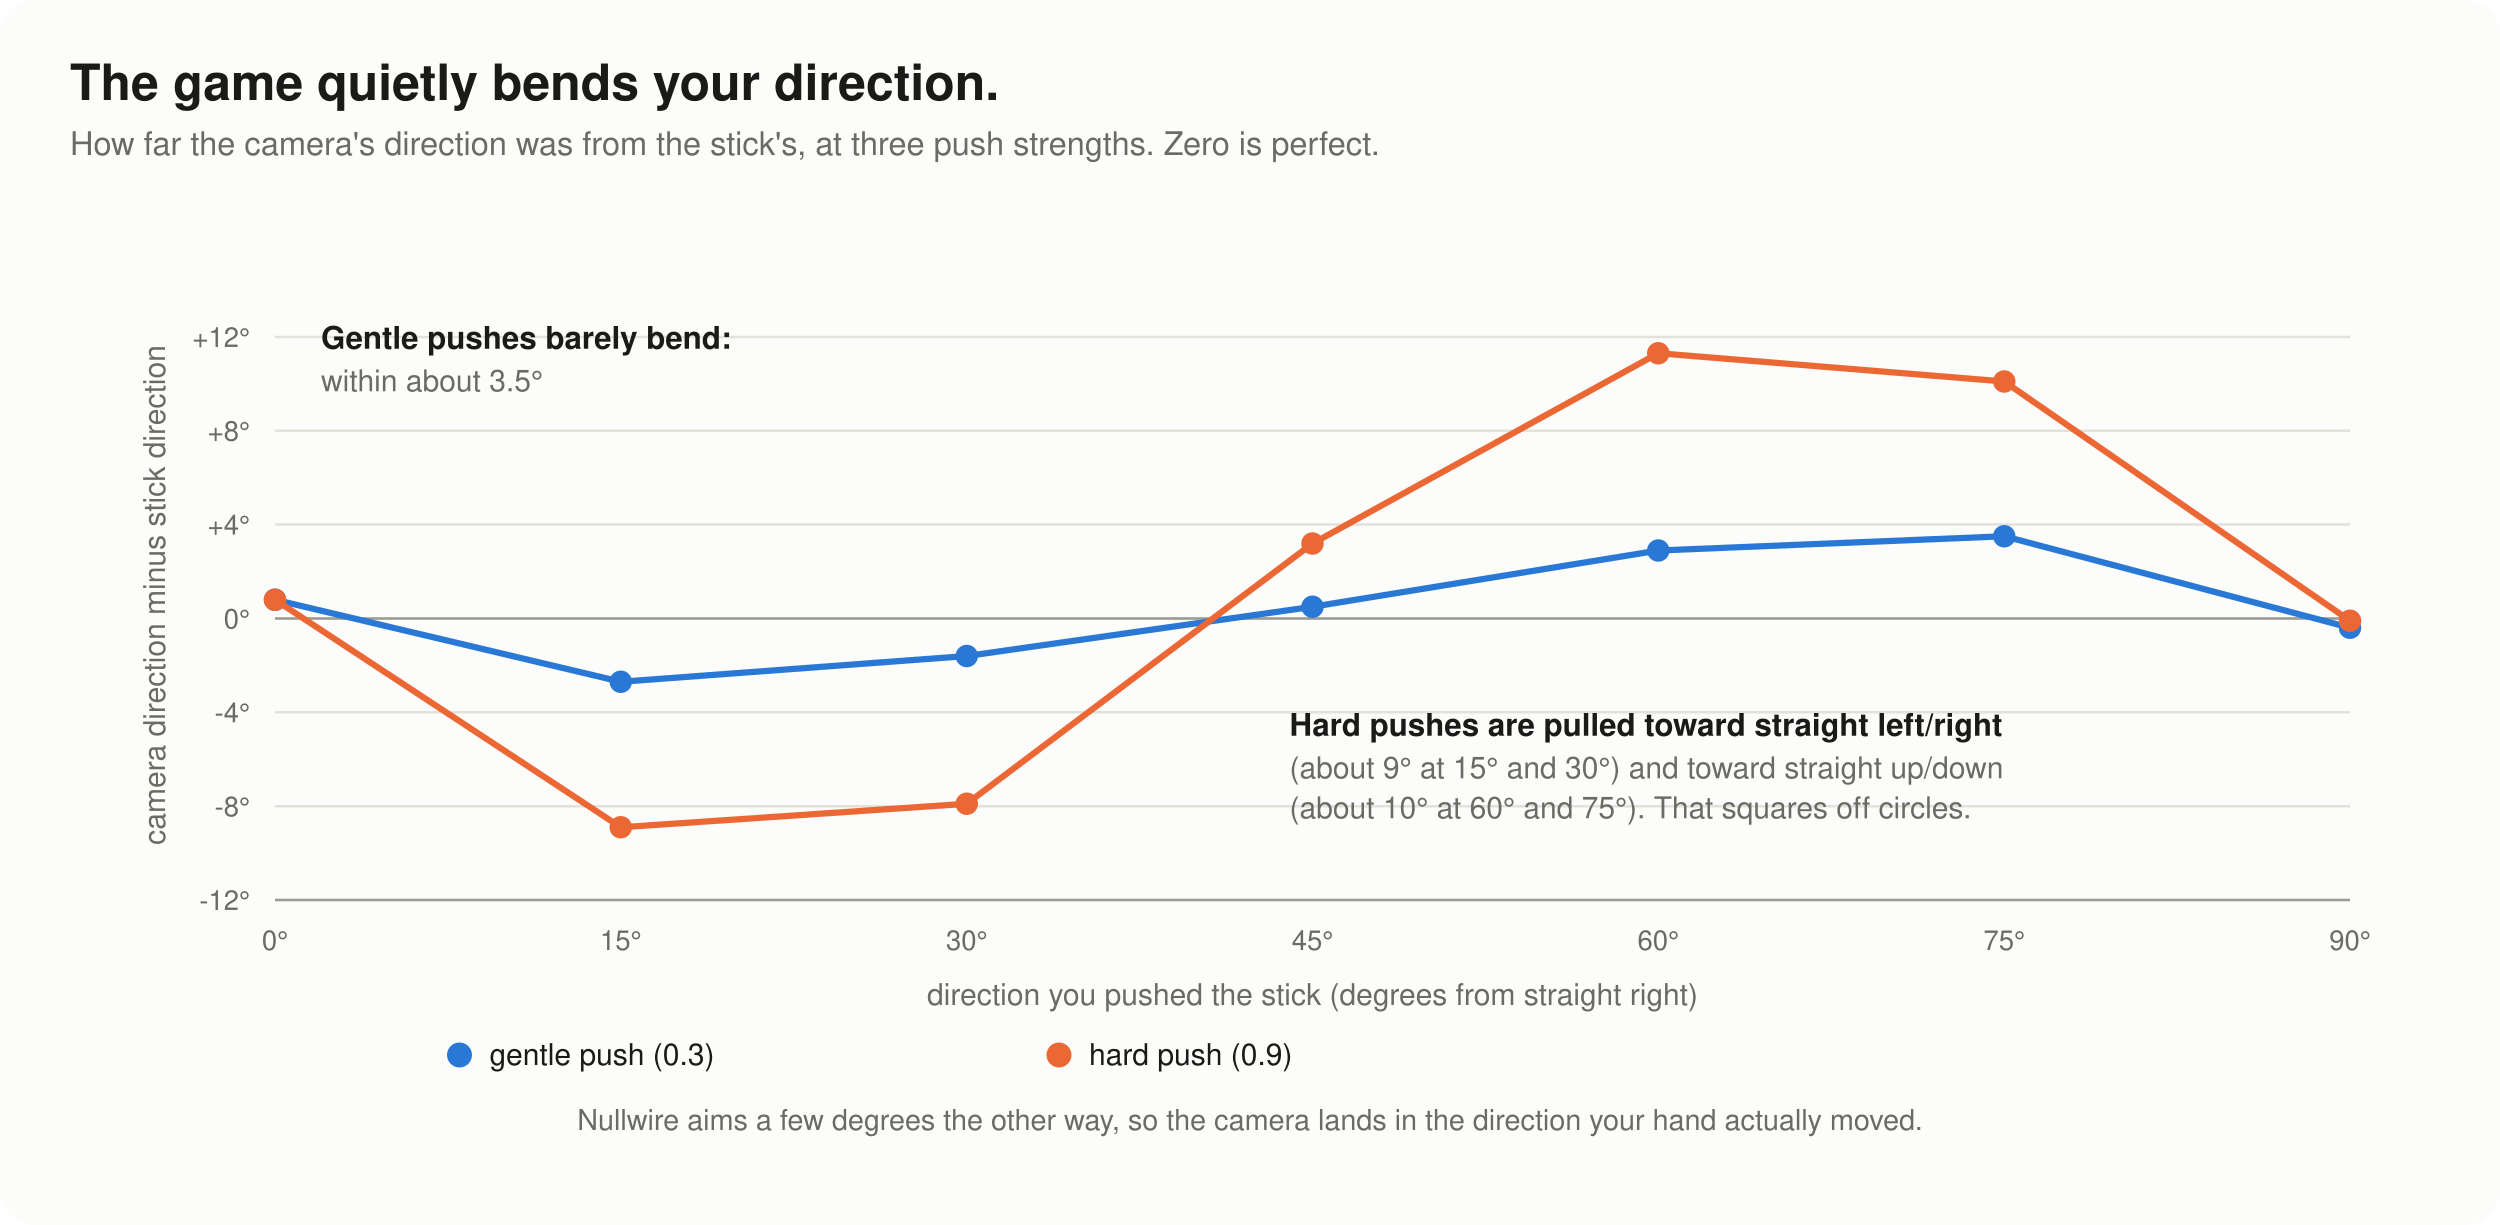
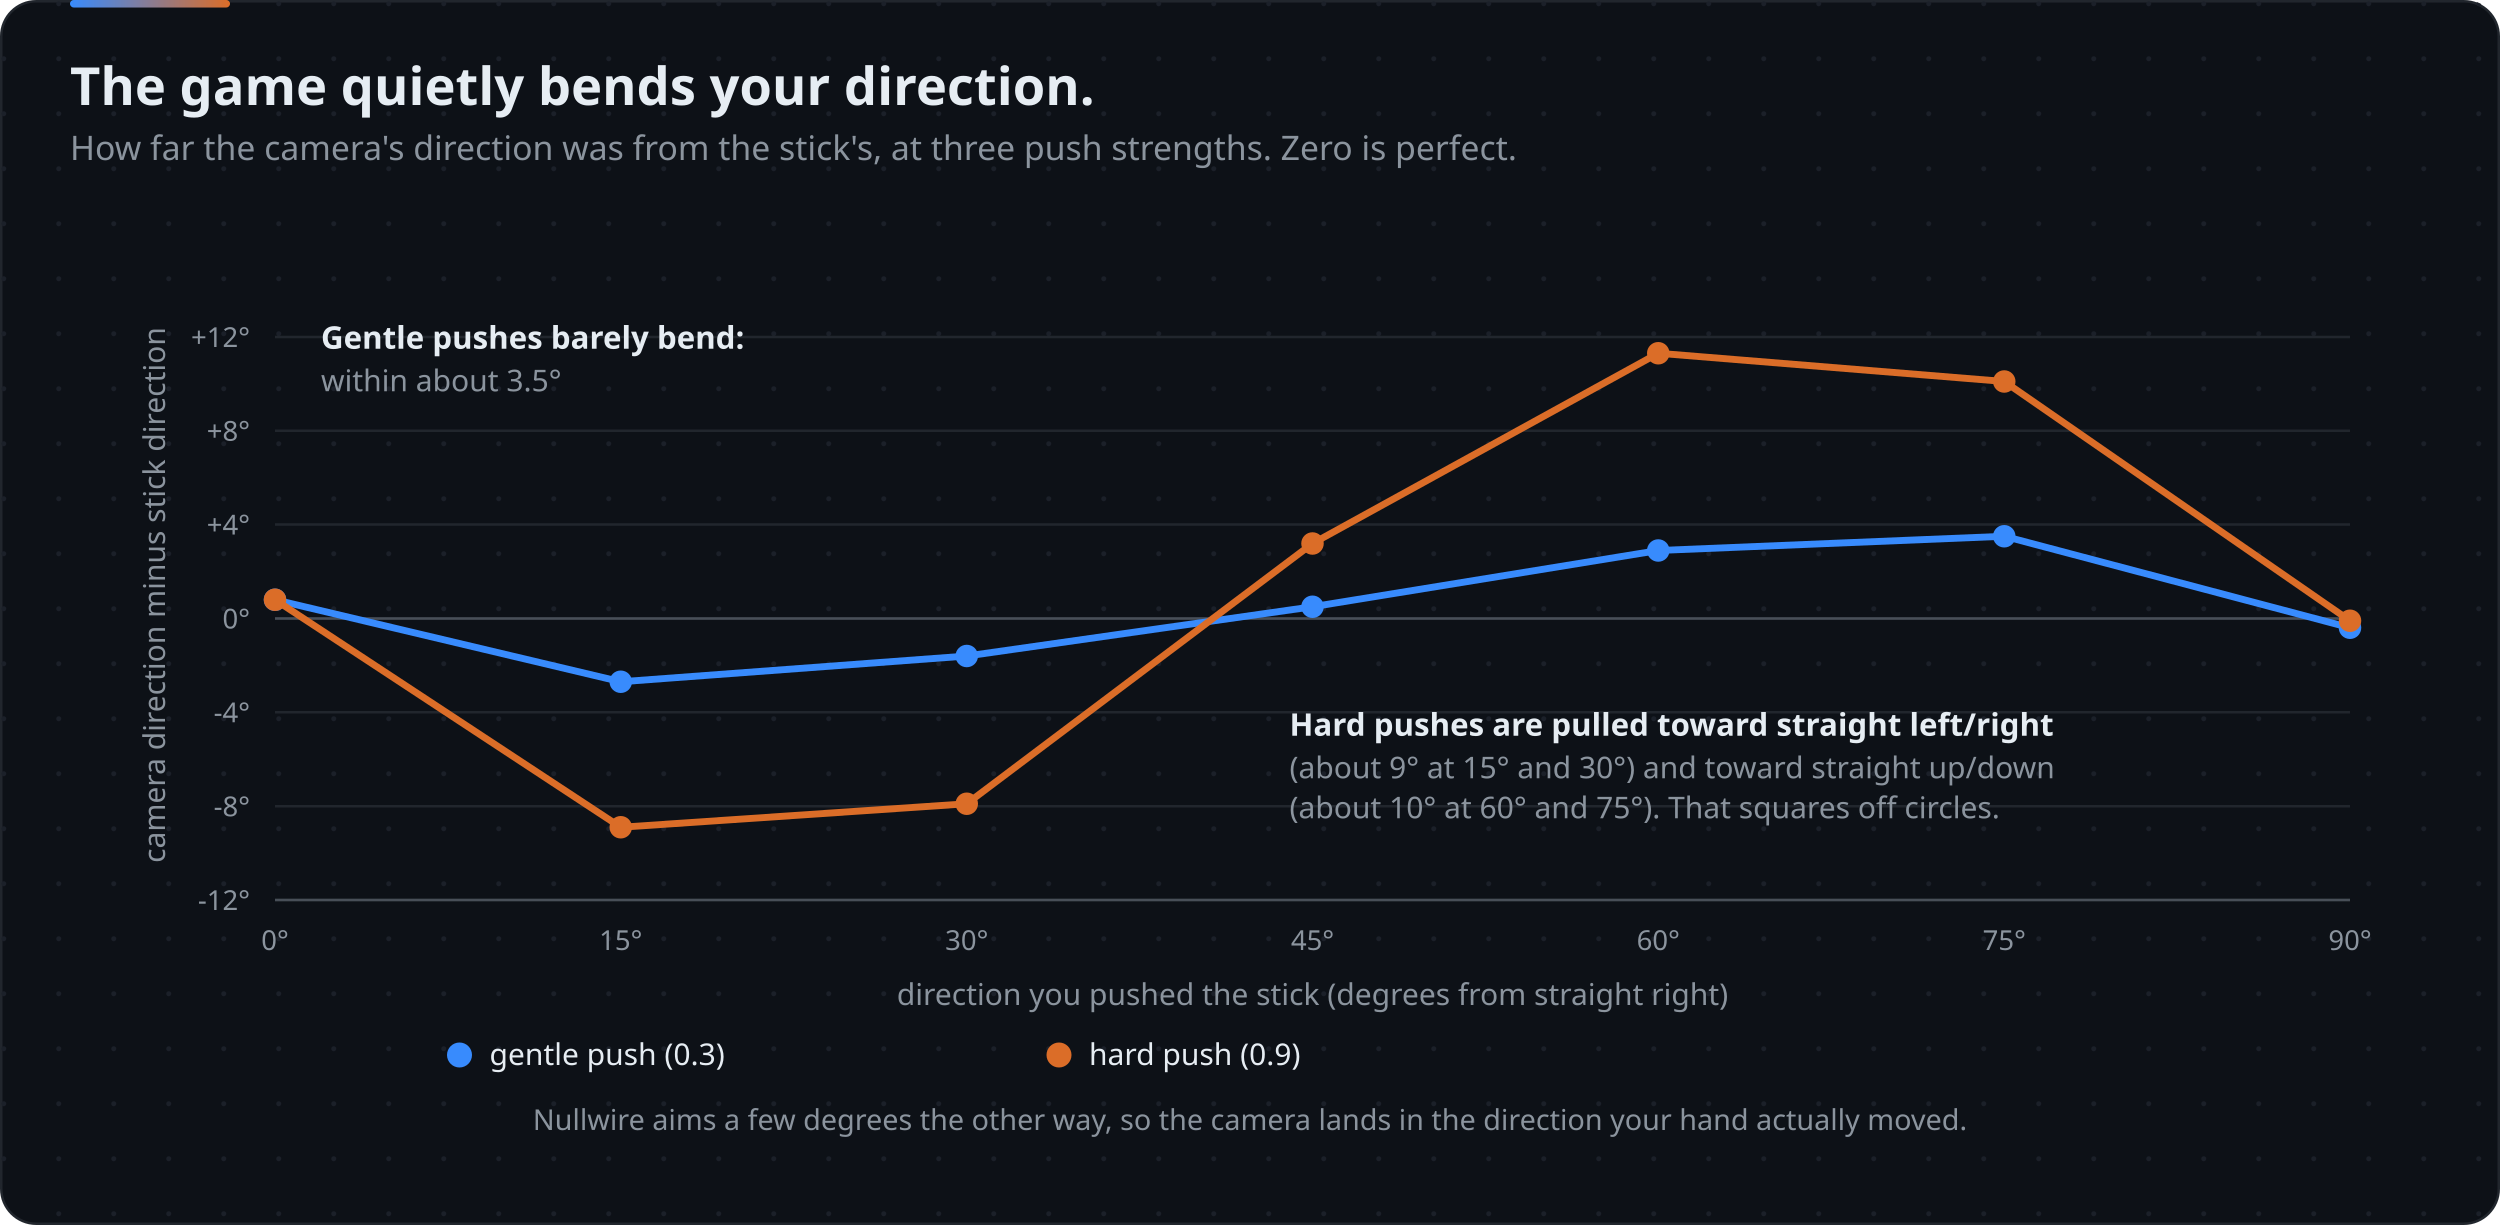
<svg xmlns="http://www.w3.org/2000/svg" viewBox="0 0 1000 490" width="1000" height="490" role="img" aria-label="At hard pushes the game bends the camera direction by several degrees, gentle pushes barely bend it">
  <style>
-   .panel{fill:#fcfcfb}.ink{fill:#1a1a19}.mut{fill:#6b6a63}.grid{stroke:#e2e1da;stroke-width:1}.axis{stroke:#9b9a92;stroke-width:1}
-   .a{stroke:#2a78d6}.b{stroke:#eb6834}.g{stroke:#8a897f}.af{fill:#2a78d6}.bf{fill:#eb6834}.gf{fill:#8a897f}
-   .afade{fill:#2a78d6;opacity:.14}.bfade{fill:#eb6834;opacity:.14}.soft{fill:#efeee8}.line{fill:none;stroke-width:2.5;stroke-linecap:round;stroke-linejoin:round}
-   text{font-family:-apple-system,BlinkMacSystemFont,"Segoe UI",Helvetica,Arial,sans-serif}
-   @media (prefers-color-scheme: dark){
-     .panel{fill:#1a1a19}.ink{fill:#f0efec}.mut{fill:#c3c2b7}.grid{stroke:#34332f}.axis{stroke:#6b6a63}
-     .a{stroke:#3987e5}.b{stroke:#d95926}.af{fill:#3987e5}.bf{fill:#d95926}.afade{fill:#3987e5}.bfade{fill:#d95926}.soft{fill:#262522}
-   }
+   /* GitHub dark: page #0d1117, cards #161b22, borders #30363d. Data colors validated for dark surfaces. */
+   .panel{fill:#0d1117;stroke:#21262d;stroke-width:1}.ink{fill:#e6edf3}.mut{fill:#8b949e}
+   .grid{stroke:#21262d;stroke-width:1}.axis{stroke:#484f58;stroke-width:1}
+   .a{stroke:#388bfd}.b{stroke:#db6d28}.g{stroke:#6e7681}.af{fill:#388bfd}.bf{fill:#db6d28}.gf{fill:#6e7681}
+   .afade{fill:#388bfd;opacity:.16}.bfade{fill:#db6d28;opacity:.16}
+   .soft{fill:#161b22;stroke:#30363d;stroke-width:1}.line{fill:none;stroke-width:2.75;stroke-linecap:round;stroke-linejoin:round}
+   .onacc{fill:#0d1117}
+   text{font-family:-apple-system,BlinkMacSystemFont,"Segoe UI","Noto Sans",Helvetica,Arial,sans-serif}
</style>
-   <rect class="panel" width="1000" height="490" rx="14" />
-   <text x="28.0" y="40.0" class="ink" font-size="20" font-weight="700" text-anchor="start">The game quietly bends your direction.</text>
-   <text x="28.0" y="62.0" class="mut" font-size="13" font-weight="400" text-anchor="start">How far the camera's direction was from the stick's, at three push strengths. Zero is perfect.</text>
+   <defs>
+     <pattern id="dots" width="22" height="22" patternUnits="userSpaceOnUse">
+       <circle cx="1.5" cy="1.5" r="1" fill="#1b2029" />
+     </pattern>
+     <linearGradient id="bar" x1="0" x2="1">
+       <stop offset="0" stop-color="#388bfd" />
+       <stop offset="1" stop-color="#db6d28" />
+     </linearGradient>
+   </defs>
+   <rect class="panel" x=".5" y=".5" width="999" height="489" rx="14" />
+   <rect width="1000" height="490" rx="14" fill="url(#dots)" />
+   <rect x="28" y="0" width="64" height="3" rx="1.5" fill="url(#bar)" />
+   <text x="28.0" y="42.0" class="ink" font-size="21" font-weight="800" text-anchor="start">The game quietly bends your direction.</text>
+   <text x="28.0" y="64.0" class="mut" font-size="13.5" font-weight="400" text-anchor="start">How far the camera's direction was from the stick's, at three push strengths. Zero is perfect.</text>
  <line class="grid" x1="110" x2="940" y1="360.0" y2="360.0" />
  <text x="100.0" y="364.0" class="mut" font-size="11" font-weight="400" text-anchor="end">-12°</text>
  <line class="grid" x1="110" x2="940" y1="322.5" y2="322.5" />
  <text x="100.0" y="326.5" class="mut" font-size="11" font-weight="400" text-anchor="end">-8°</text>
  <line class="grid" x1="110" x2="940" y1="284.9" y2="284.9" />
  <text x="100.0" y="288.9" class="mut" font-size="11" font-weight="400" text-anchor="end">-4°</text>
  <line class="grid" x1="110" x2="940" y1="247.4" y2="247.4" />
  <text x="100.0" y="251.4" class="mut" font-size="11" font-weight="400" text-anchor="end">0°</text>
  <line class="grid" x1="110" x2="940" y1="209.8" y2="209.8" />
  <text x="100.0" y="213.8" class="mut" font-size="11" font-weight="400" text-anchor="end">+4°</text>
  <line class="grid" x1="110" x2="940" y1="172.3" y2="172.3" />
  <text x="100.0" y="176.3" class="mut" font-size="11" font-weight="400" text-anchor="end">+8°</text>
  <line class="grid" x1="110" x2="940" y1="134.8" y2="134.8" />
  <text x="100.0" y="138.8" class="mut" font-size="11" font-weight="400" text-anchor="end">+12°</text>
  <text x="110.0" y="380.0" class="mut" font-size="11" font-weight="400" text-anchor="middle">0°</text>
  <text x="248.3" y="380.0" class="mut" font-size="11" font-weight="400" text-anchor="middle">15°</text>
  <text x="386.7" y="380.0" class="mut" font-size="11" font-weight="400" text-anchor="middle">30°</text>
  <text x="525.0" y="380.0" class="mut" font-size="11" font-weight="400" text-anchor="middle">45°</text>
  <text x="663.3" y="380.0" class="mut" font-size="11" font-weight="400" text-anchor="middle">60°</text>
  <text x="801.7" y="380.0" class="mut" font-size="11" font-weight="400" text-anchor="middle">75°</text>
  <text x="940.0" y="380.0" class="mut" font-size="11" font-weight="400" text-anchor="middle">90°</text>
  <line class="axis" x1="110" x2="940" y1="360" y2="360" />
  <text x="525.0" y="402.0" class="mut" font-size="12" font-weight="400" text-anchor="middle">direction you pushed the stick (degrees from straight right)</text>
  <text x="66.0" y="238.0" class="mut" font-size="12" font-weight="400" text-anchor="middle" transform="rotate(-90 66 238.0)">camera direction minus stick direction</text>
  <line class="axis" x1="110" x2="940" y1="247.4" y2="247.4" />
  <path class="line a" d="M110.0,239.9 L248.3,272.7 L386.7,262.4 L525.0,242.7 L663.3,220.2 L801.7,214.5 L940.0,251.1" />
  <circle class="af" cx="110.0" cy="239.9" r="4.5" />
  <circle class="af" cx="248.3" cy="272.7" r="4.5" />
  <circle class="af" cx="386.7" cy="262.4" r="4.5" />
  <circle class="af" cx="525.0" cy="242.7" r="4.5" />
  <circle class="af" cx="663.3" cy="220.2" r="4.5" />
  <circle class="af" cx="801.7" cy="214.5" r="4.5" />
  <circle class="af" cx="940.0" cy="251.1" r="4.5" />
  <path class="line b" d="M110.0,239.9 L248.3,330.9 L386.7,321.5 L525.0,217.4 L663.3,141.3 L801.7,152.6 L940.0,248.3" />
  <circle class="bf" cx="110.0" cy="239.9" r="4.5" />
  <circle class="bf" cx="248.3" cy="330.9" r="4.5" />
  <circle class="bf" cx="386.7" cy="321.5" r="4.5" />
  <circle class="bf" cx="525.0" cy="217.4" r="4.5" />
  <circle class="bf" cx="663.3" cy="141.3" r="4.5" />
  <circle class="bf" cx="801.7" cy="152.6" r="4.5" />
  <circle class="bf" cx="940.0" cy="248.3" r="4.5" />
  <text x="515.8" y="294.3" class="ink" font-size="12.5" font-weight="700" text-anchor="start">Hard pushes are pulled toward straight left/right</text>
  <text x="515.8" y="311.3" class="mut" font-size="12" font-weight="400" text-anchor="start">(about 9° at 15° and 30°) and toward straight up/down</text>
  <text x="515.8" y="327.3" class="mut" font-size="12" font-weight="400" text-anchor="start">(about 10° at 60° and 75°). That squares off circles.</text>
  <text x="128.4" y="139.5" class="ink" font-size="12.5" font-weight="700" text-anchor="start">Gentle pushes barely bend:</text>
  <text x="128.4" y="156.5" class="mut" font-size="12" font-weight="400" text-anchor="start">within about 3.5°</text>
  <circle class="af" cx="183.8" cy="422" r="5" />
  <text x="195.8" y="426.0" class="ink" font-size="12" font-weight="400" text-anchor="start">gentle push (0.3)</text>
  <circle class="bf" cx="423.6" cy="422" r="5" />
  <text x="435.6" y="426.0" class="ink" font-size="12" font-weight="400" text-anchor="start">hard push (0.9)</text>
  <text x="500.0" y="452.0" class="mut" font-size="11.5" font-weight="400" text-anchor="middle">Nullwire aims a few degrees the other way, so the camera lands in the direction your hand actually moved.</text>
</svg>
